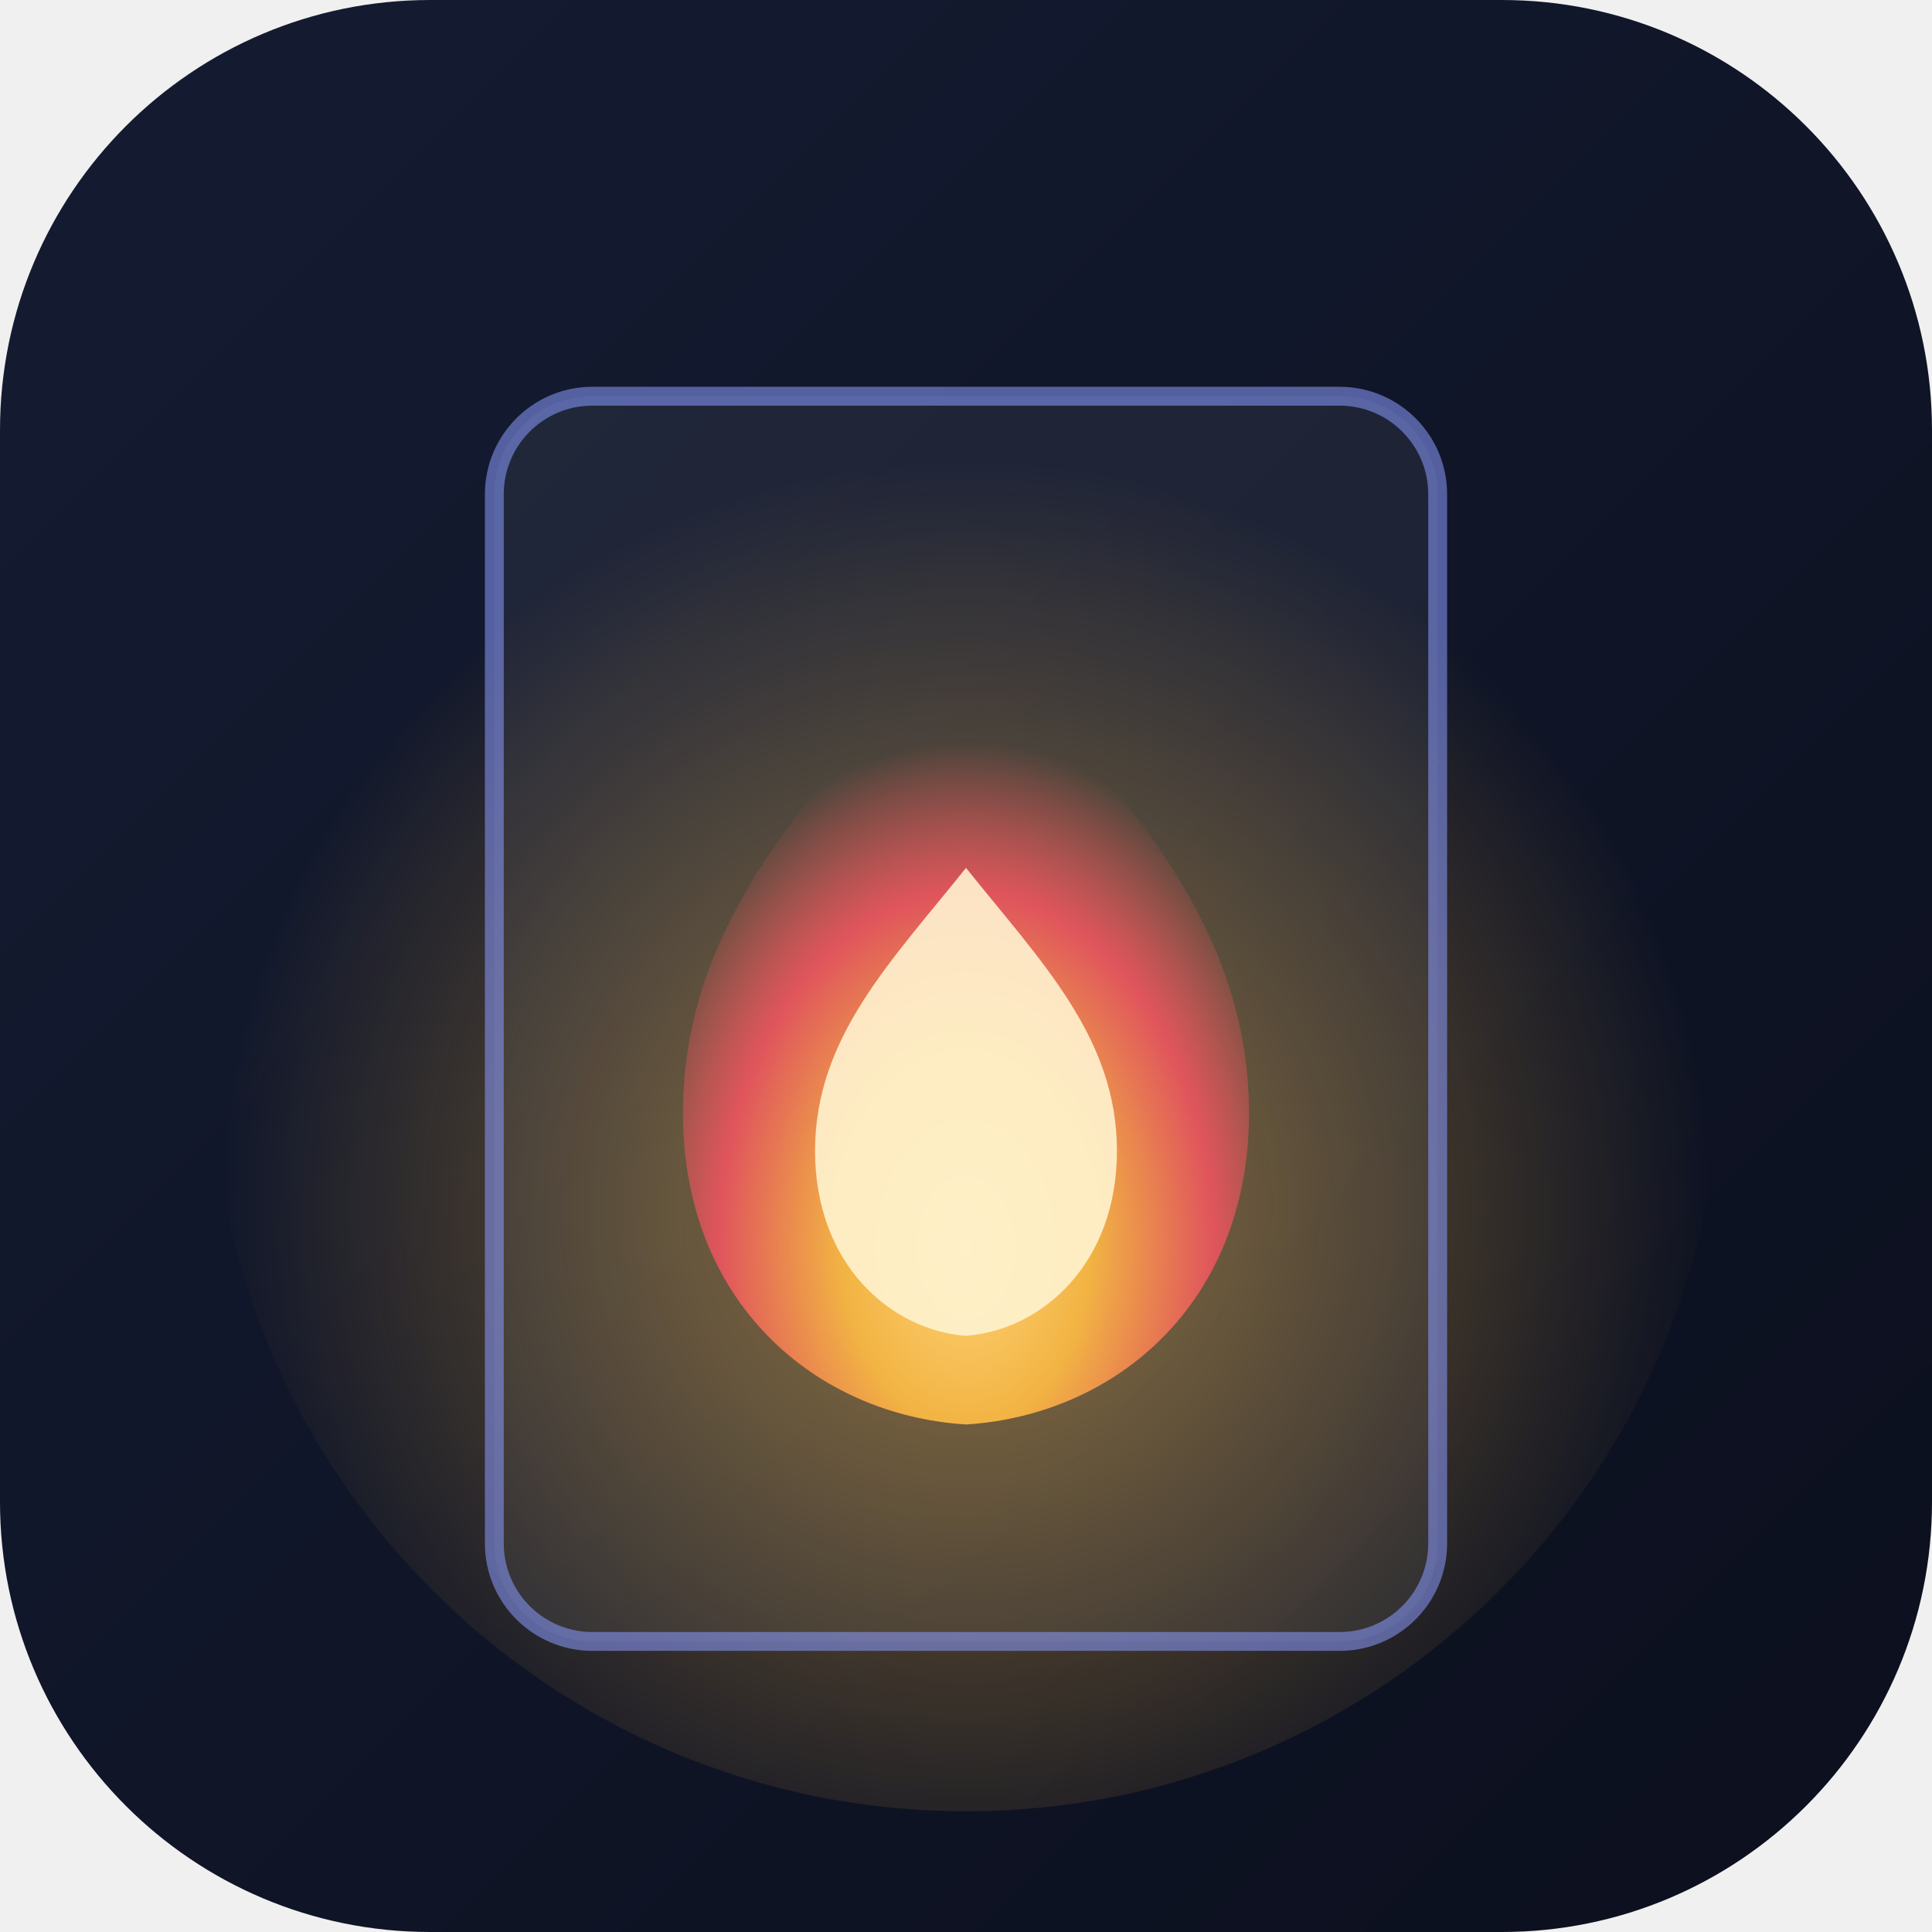
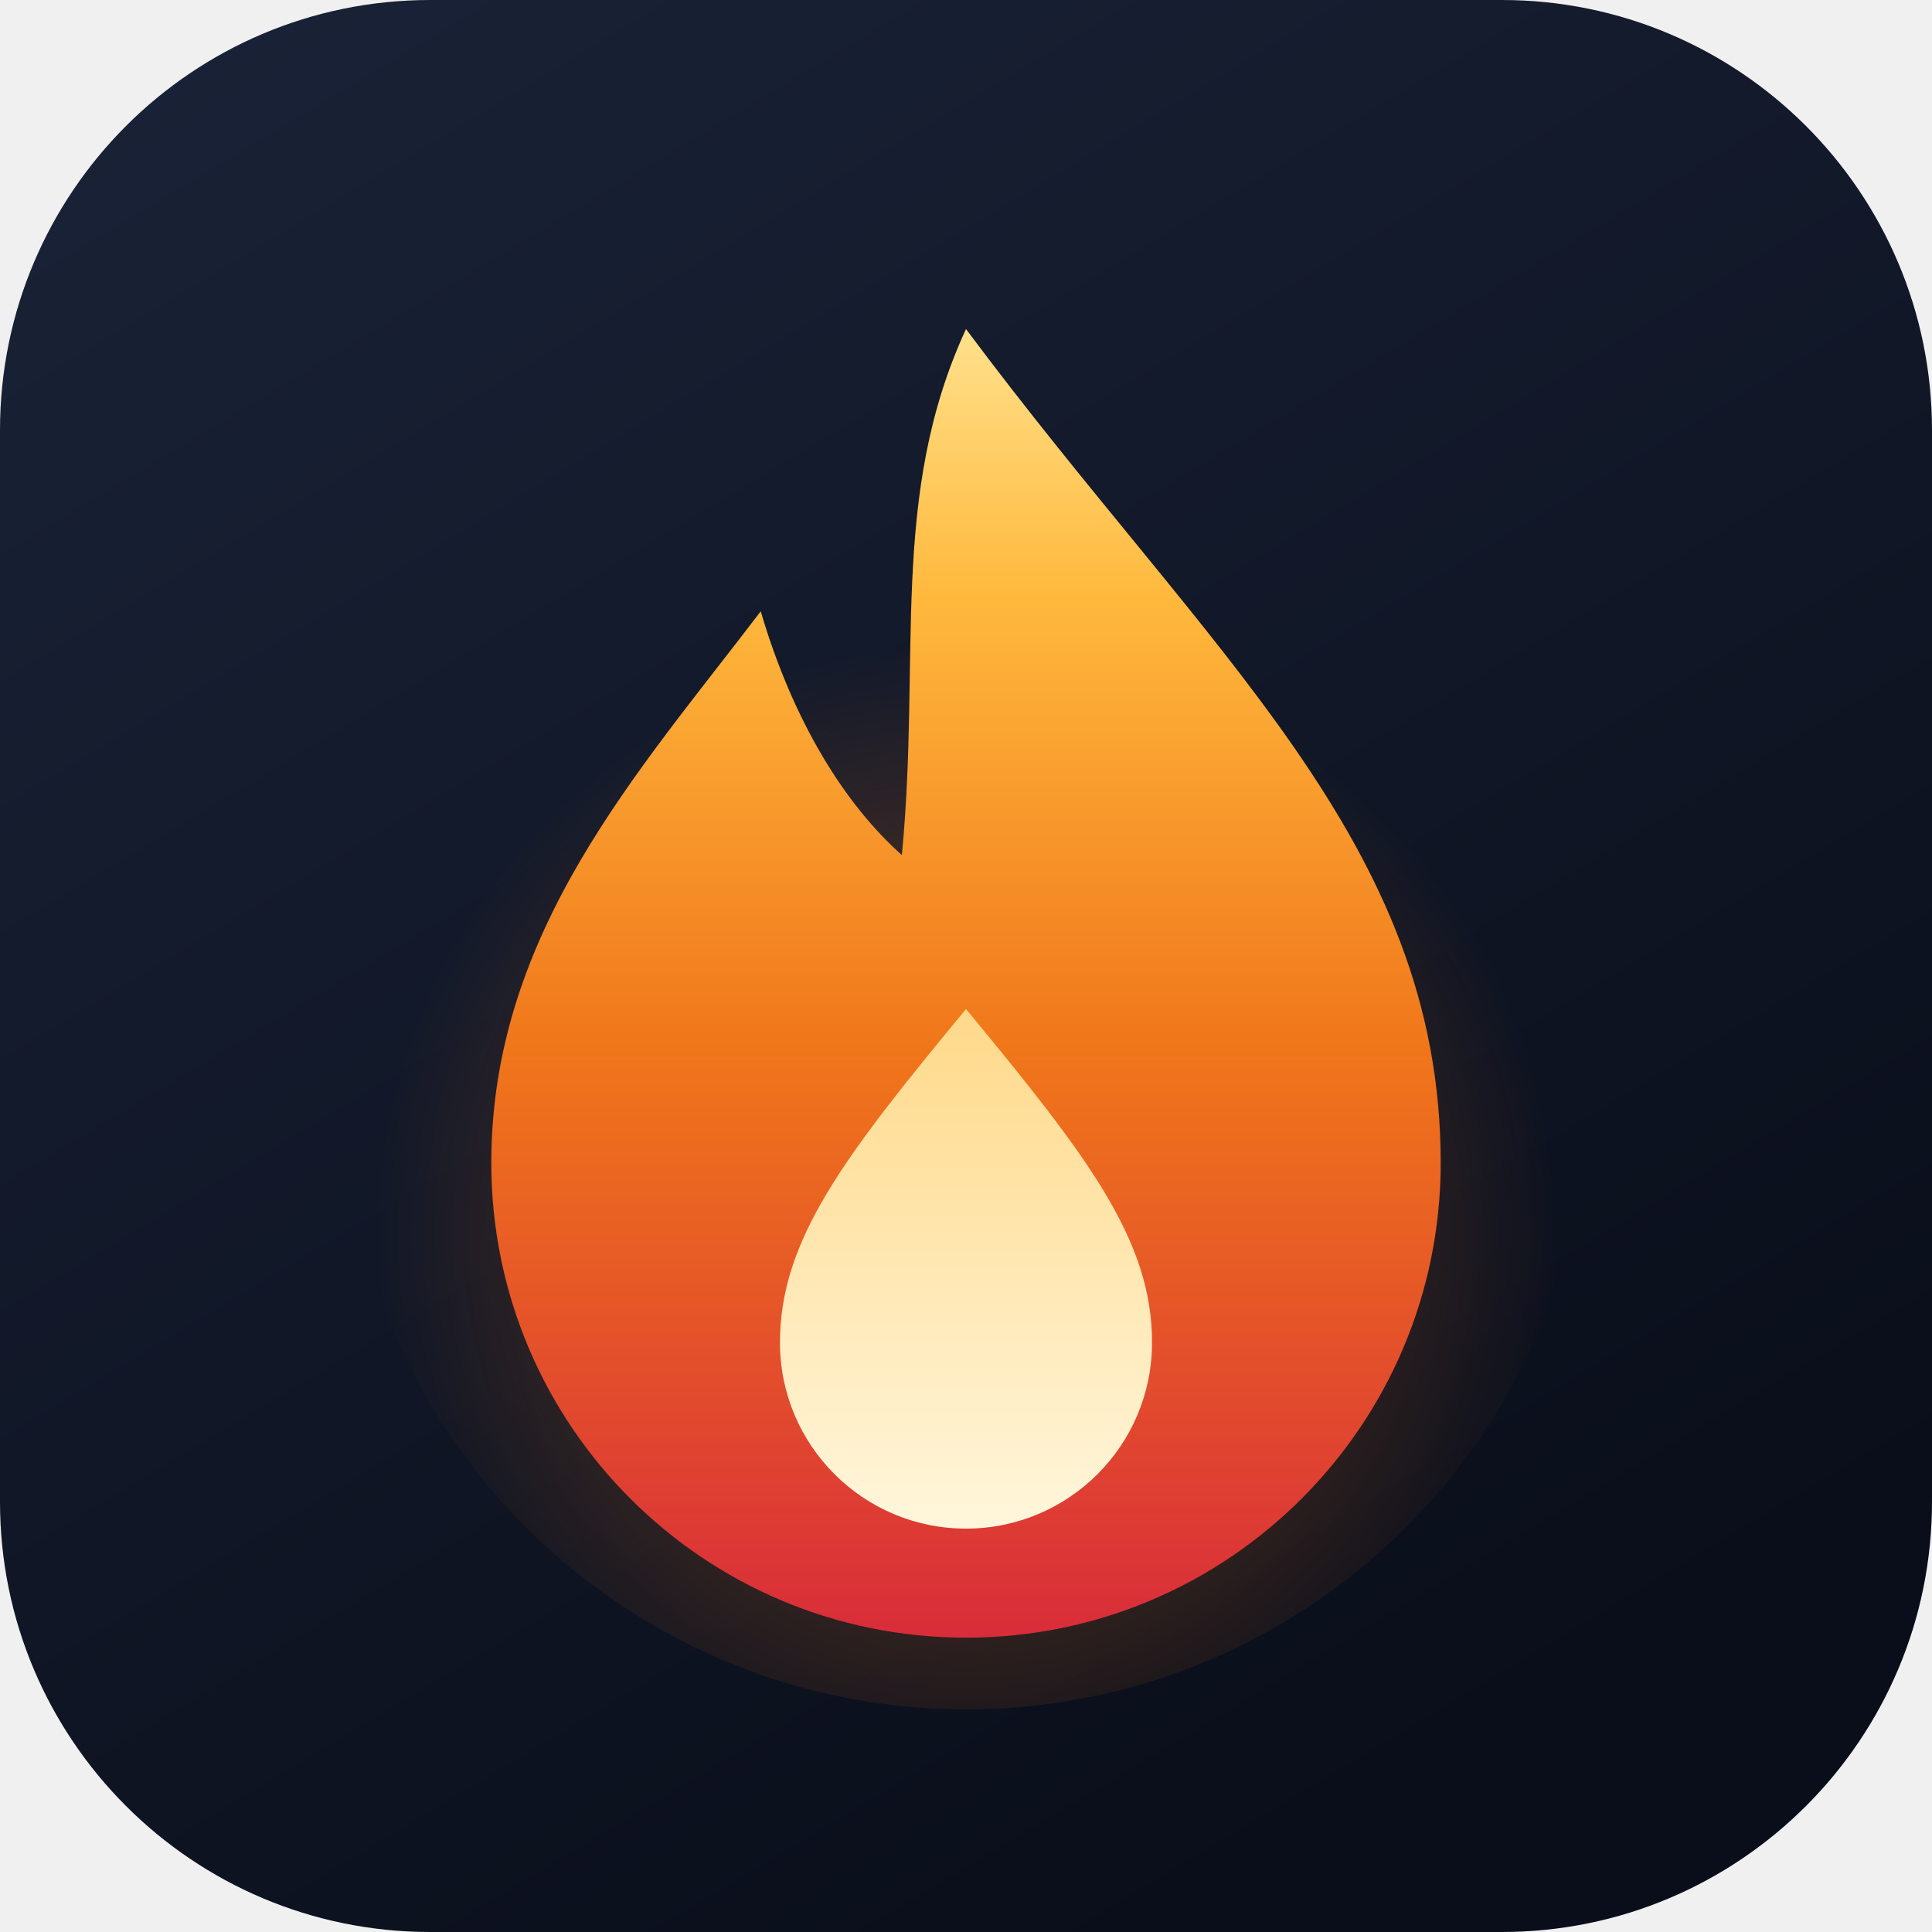
<svg xmlns="http://www.w3.org/2000/svg" viewBox="0 0 1024 1024" width="1024" height="1024">
  <defs>
-     <linearGradient id="bg" x1="0" y1="0" x2="1" y2="1">
-       <stop offset="0" stop-color="#151C33" />
-       <stop offset="1" stop-color="#0B0F1D" />
+     <linearGradient id="bg" x1="0" y1="0" x2="0.6" y2="1">
+       <stop offset="0" stop-color="#1A2338" />
+       <stop offset="1" stop-color="#0A0E1A" />
    </linearGradient>
-     <radialGradient id="flame" cx="0.5" cy="0.78" r="0.62">
-       <stop offset="0" stop-color="#FFD37A" />
-       <stop offset="0.35" stop-color="#F2B443" />
-       <stop offset="0.7" stop-color="#E0555C" />
-       <stop offset="1" stop-color="#E0555C" stop-opacity="0" />
-     </radialGradient>
-     <radialGradient id="glow" cx="0.5" cy="0.6" r="0.5">
-       <stop offset="0" stop-color="#F2B443" stop-opacity="0.55" />
-       <stop offset="1" stop-color="#F2B443" stop-opacity="0" />
+     <linearGradient id="flame" x1="0.5" y1="1" x2="0.5" y2="0">
+       <stop offset="0" stop-color="#D92D3A" />
+       <stop offset="0.45" stop-color="#F0761A" />
+       <stop offset="0.8" stop-color="#FFB93D" />
+       <stop offset="1" stop-color="#FFE08A" />
+     </linearGradient>
+     <linearGradient id="core" x1="0.5" y1="1" x2="0.5" y2="0">
+       <stop offset="0" stop-color="#FFF6DC" />
+       <stop offset="1" stop-color="#FFD98A" />
+     </linearGradient>
+     <radialGradient id="glow" cx="0.5" cy="0.62" r="0.48">
+       <stop offset="0" stop-color="#F0761A" stop-opacity="0.45" />
+       <stop offset="1" stop-color="#F0761A" stop-opacity="0" />
    </radialGradient>
  </defs>
  <rect width="1024" height="1024" rx="228" fill="url(#bg)" />
-   <circle cx="512" cy="560" r="400" fill="url(#glow)" />
-   <g transform="translate(512 540)">
-     <rect x="-250" y="-330" width="500" height="660" rx="52" fill="#FFFFFF" fill-opacity="0.06" stroke="#8B9AFF" stroke-opacity="0.55" stroke-width="10" />
-     <path d="M0 -215 C 70 -130 150 -60 150 50 C 150 150 80 210 0 215 C -80 210 -150 150 -150 50 C -150 -60 -70 -130 0 -215 Z" fill="url(#flame)" />
-     <path d="M0 -80 C 40 -30 80 10 80 70 C 80 130 40 165 0 168 C -40 165 -80 130 -80 70 C -80 10 -40 -30 0 -80 Z" fill="#FFF3D0" fill-opacity="0.9" />
+   <circle cx="512" cy="576" r="330" fill="url(#glow)" />
+   <g transform="translate(512 528) scale(34) translate(-12 -12)">
+     <path d="M12 1.6c3.8 5.1 7.4 8 7.4 13A7.4 7.4 0 0 1 4.6 14.6c0-3.6 2.3-6.1 4.2-8.6.5 1.7 1.3 3 2.2 3.8.3-3.1-.2-5.6 1-8.2Z" fill="url(#flame)" />
+     <path d="M12 12.2c1.9 2.3 2.9 3.6 2.9 5.2a2.9 2.9 0 0 1-5.8 0c0-1.6 1-2.9 2.9-5.2Z" fill="url(#core)" />
  </g>
</svg>
